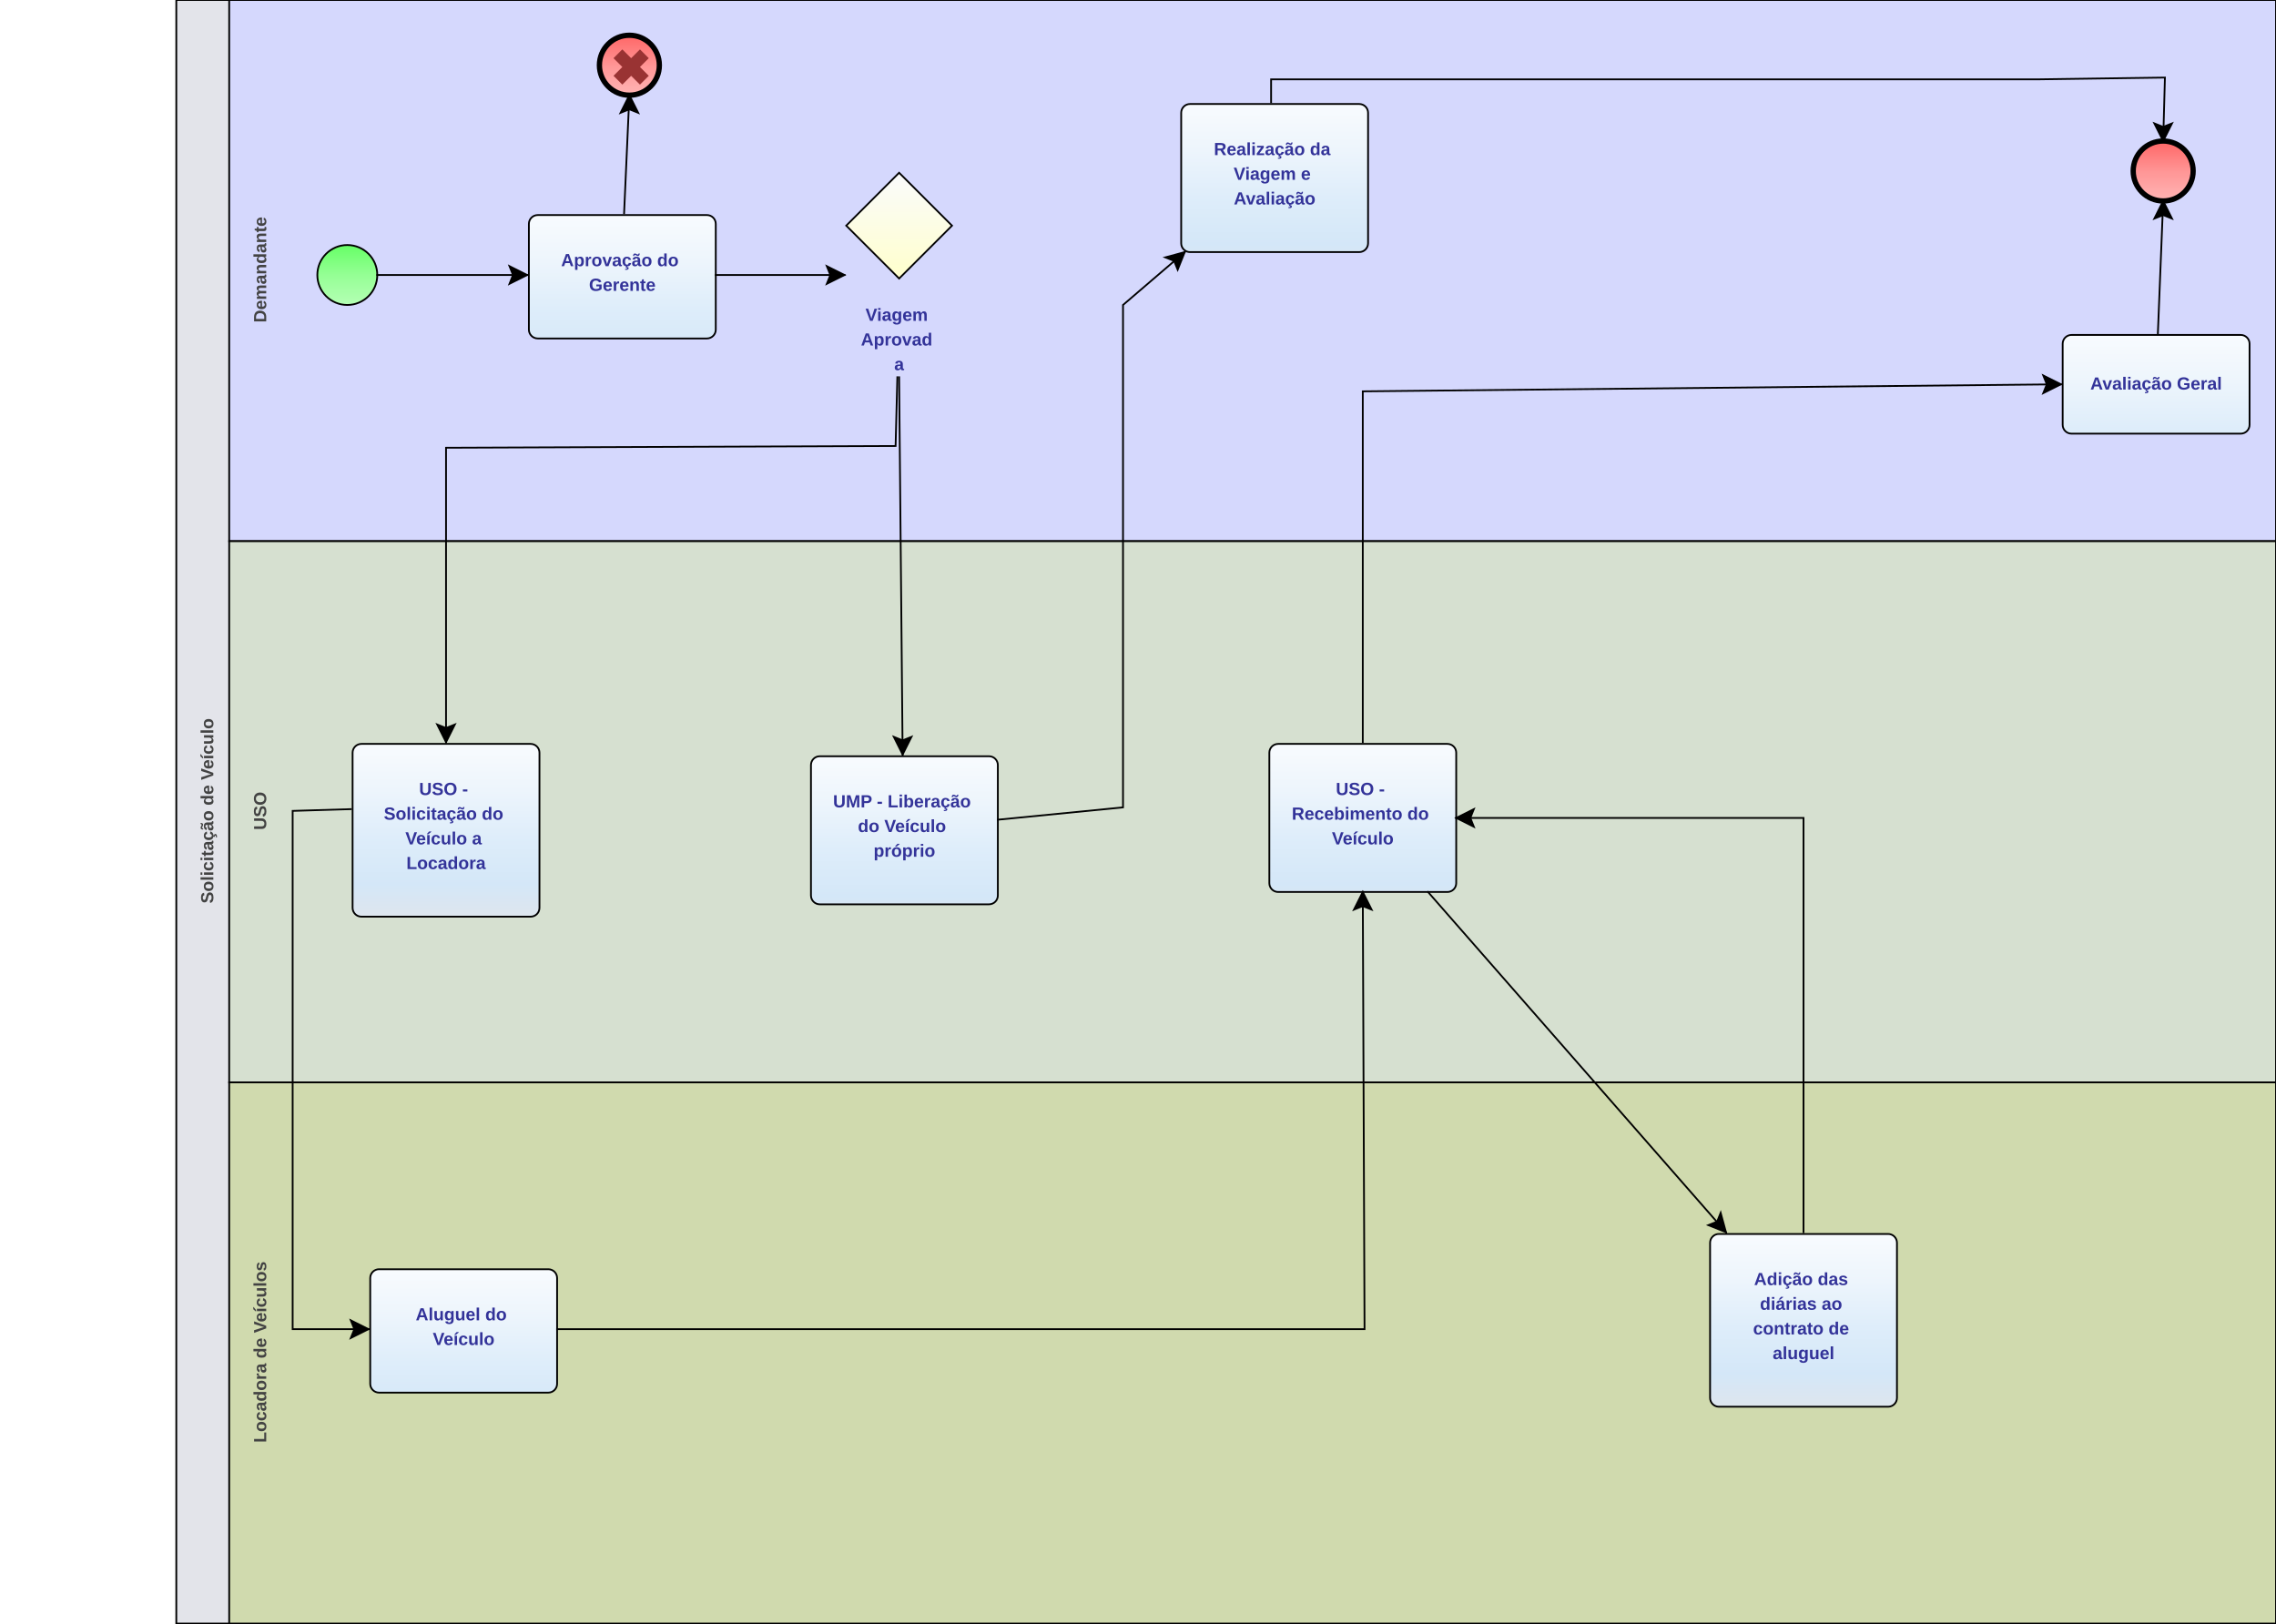
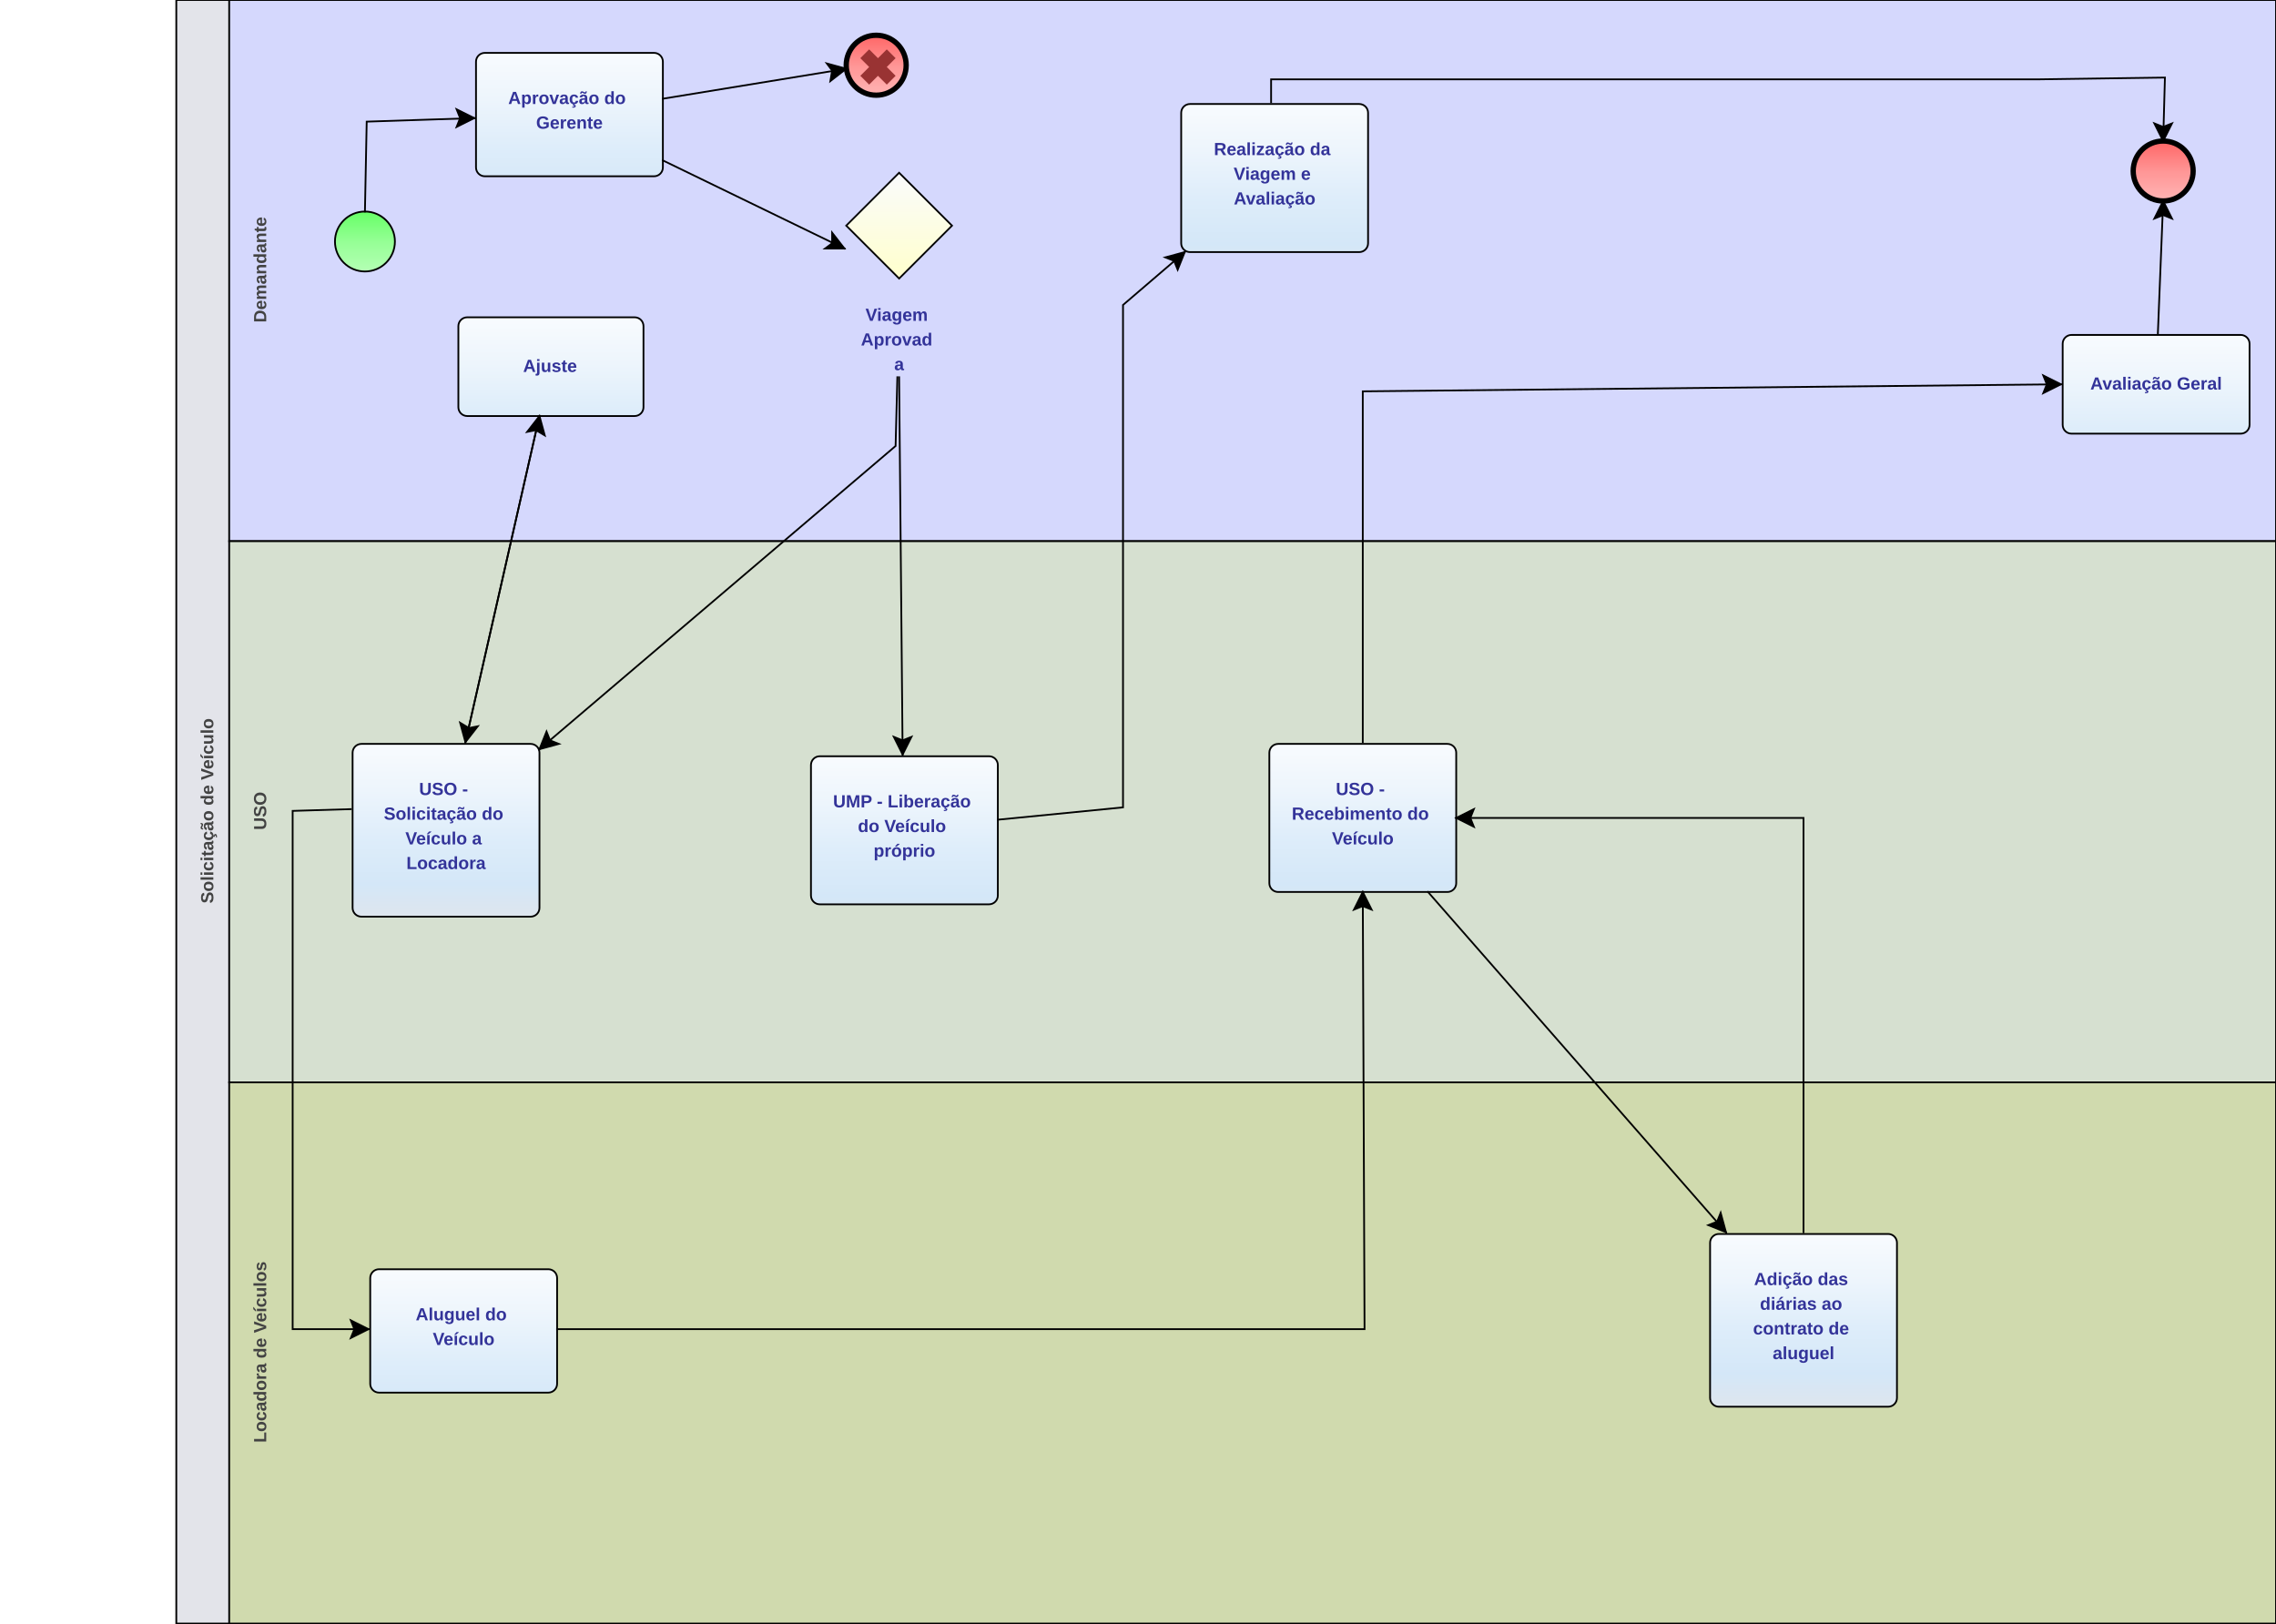
<svg xmlns="http://www.w3.org/2000/svg" xmlns:xlink="http://www.w3.org/1999/xlink" style="stroke-dasharray:none; shape-rendering:auto; font-family:'Arial'; text-rendering:auto; fill-opacity:1; color-interpolation:auto; color-rendering:auto; font-size:12; fill:black; stroke:black; image-rendering:auto; stroke-miterlimit:10; stroke-linecap:square; stroke-linejoin:miter; font-style:normal; stroke-width:1; stroke-dashoffset:0; font-weight:normal; stroke-opacity:1;" contentScriptType="text/ecmascript" preserveAspectRatio="xMidYMid meet" zoomAndPan="magnify" version="1.0" contentStyleType="text/css" xml:xlink="http://www.w3.org/1999/xlink" width="1291" height="921">
  <rect x="100" y="0" width="1191" height="921" ry="0" rx="0" style="stroke:#000000; fill:#E3E4EA" />
  <rect x="130" y="0" width="1161" height="307" ry="0" rx="0" style="stroke:#000000; fill:#D5D8FD" />
  <g componentSequence="6">
    <text x="-153" y="137" transform="rotate(270)" text-anchor="middle" style="font-weight:bold;font-size:10px;stroke:none; fill:#434343">
      <tspan dy="14" x="-153">Demandante</tspan>
    </text>
  </g>
  <rect x="130" y="307" width="1161" height="307" ry="0" rx="0" style="stroke:#000000; fill:#D6E0D0" />
  <g componentSequence="5">
    <text x="-460" y="137" transform="rotate(270)" text-anchor="middle" style="font-weight:bold;font-size:10px;stroke:none; fill:#434343">
      <tspan dy="14" x="-460">USO</tspan>
    </text>
  </g>
  <rect x="130" y="614" width="1161" height="307" ry="0" rx="0" style="stroke:#000000; fill:#D0DAAE" />
  <g componentSequence="4">
    <text x="-767" y="137" transform="rotate(270)" text-anchor="middle" style="font-weight:bold;font-size:10px;stroke:none; fill:#434343">
      <tspan dy="14" x="-767">Locadora de Veículos</tspan>
    </text>
  </g>
  <g componentSequence="3">
    <text x="-460" y="107" transform="rotate(270)" text-anchor="middle" style="font-weight:bold;font-size:10px;stroke:none; fill:#434343">
      <tspan dy="14" x="-460">Solicitação de Veículo</tspan>
    </text>
  </g>
  <g sequence="9">
-     <ellipse cx="197" cy="156" rx="17" ry="17" stroke-width="1" style="fill:url(#linearGradient66FF6696FF96B6FFB6_906899219);" stroke="336633" />
+     <ellipse cx="207" cy="137" rx="17" ry="17" stroke-width="1" style="fill:url(#linearGradient66FF6696FF96B6FFB6_505155730);" stroke="336633" />
  </g>
  <g sequence="10">
-     <rect x="300" y="122" width="106" height="70" ry="5" rx="5" style="fill:url(#linearGradientF8FBFEEDF5FCDEEDFAD4E7F8E2E5E9_952747938);" stroke="191970" />
+     <rect x="270" y="30" width="106" height="70" ry="5" rx="5" style="fill:url(#linearGradientF8FBFEEDF5FCDEEDFAD4E7F8E2E5E9_282848545);" stroke="191970" />
  </g>
  <g componentSequence="10">
-     <text x="353" y="137" text-anchor="middle" style="font-weight:bold;font-size:10px;stroke:none; fill:#333399">
-       <tspan dy="14" x="353">Aprovação do</tspan>
-       <tspan dy="14" x="353">Gerente</tspan>
+     <text x="323" y="45" text-anchor="middle" style="font-weight:bold;font-size:10px;stroke:none; fill:#333399">
+       <tspan dy="14" x="323">Aprovação do</tspan>
+       <tspan dy="14" x="323">Gerente</tspan>
    </text>
  </g>
  <g sequence="12">
-     <polygon points=" 480 128 510 98 540 128 510 158 480 128" style="fill:url(#linearGradientFAFBFCFFFFCC_1022772323);" stroke="000000" />
+     <polygon points=" 480 128 510 98 540 128 510 158 480 128" style="fill:url(#linearGradientFAFBFCFFFFCC_350518242);" stroke="000000" />
  </g>
  <g componentSequence="12">
    <text x="510" y="168" text-anchor="middle" style="font-weight:bold;font-size:10px;stroke:none; fill:#333399">
      <tspan dy="14" x="510">Viagem</tspan>
      <tspan dy="14" x="510">Aprovad</tspan>
      <tspan dy="14" x="510">a</tspan>
    </text>
  </g>
  <g sequence="14">
-     <rect x="200" y="422" width="106" height="98" ry="5" rx="5" style="fill:url(#linearGradientF8FBFEEDF5FCDEEDFAD4E7F8E2E5E9_2046086553);" stroke="191970" />
+     <rect x="200" y="422" width="106" height="98" ry="5" rx="5" style="fill:url(#linearGradientF8FBFEEDF5FCDEEDFAD4E7F8E2E5E9_1374086938);" stroke="191970" />
  </g>
  <g componentSequence="14">
    <text x="253" y="437" text-anchor="middle" style="font-weight:bold;font-size:10px;stroke:none; fill:#333399">
      <tspan dy="14" x="253">USO -</tspan>
      <tspan dy="14" x="253">Solicitação do</tspan>
      <tspan dy="14" x="253">Veículo a</tspan>
      <tspan dy="14" x="253">Locadora</tspan>
    </text>
  </g>
  <g sequence="15">
-     <rect x="460" y="429" width="106" height="84" ry="5" rx="5" style="fill:url(#linearGradientF8FBFEEDF5FCDEEDFAD4E7F8E2E5E9_1044710147);" stroke="191970" />
+     <rect x="460" y="429" width="106" height="84" ry="5" rx="5" style="fill:url(#linearGradientF8FBFEEDF5FCDEEDFAD4E7F8E2E5E9_796976436);" stroke="191970" />
  </g>
  <g componentSequence="15">
    <text x="513" y="444" text-anchor="middle" style="font-weight:bold;font-size:10px;stroke:none; fill:#333399">
      <tspan dy="14" x="513">UMP - Liberação</tspan>
      <tspan dy="14" x="513">do Veículo</tspan>
      <tspan dy="14" x="513">próprio</tspan>
    </text>
  </g>
  <g sequence="16">
-     <rect x="210" y="720" width="106" height="70" ry="5" rx="5" style="fill:url(#linearGradientF8FBFEEDF5FCDEEDFAD4E7F8E2E5E9_1221015486);" stroke="191970" />
+     <rect x="210" y="720" width="106" height="70" ry="5" rx="5" style="fill:url(#linearGradientF8FBFEEDF5FCDEEDFAD4E7F8E2E5E9_1618851584);" stroke="191970" />
  </g>
  <g componentSequence="16">
    <text x="263" y="735" text-anchor="middle" style="font-weight:bold;font-size:10px;stroke:none; fill:#333399">
      <tspan dy="14" x="263">Aluguel do</tspan>
      <tspan dy="14" x="263">Veículo</tspan>
    </text>
  </g>
  <g sequence="17">
-     <ellipse cx="1227" cy="97" rx="17" ry="17" stroke-width="3" style="fill:url(#linearGradientFF6666FF9696FFB6B6_1184671641);" stroke="993333" />
+     <ellipse cx="1227" cy="97" rx="17" ry="17" stroke-width="3" style="fill:url(#linearGradientFF6666FF9696FFB6B6_1475472262);" stroke="993333" />
  </g>
  <g sequence="23">
-     <rect x="670" y="59" width="106" height="84" ry="5" rx="5" style="fill:url(#linearGradientF8FBFEEDF5FCDEEDFAD4E7F8E2E5E9_433795798);" stroke="191970" />
+     <rect x="670" y="59" width="106" height="84" ry="5" rx="5" style="fill:url(#linearGradientF8FBFEEDF5FCDEEDFAD4E7F8E2E5E9_835262549);" stroke="191970" />
  </g>
  <g componentSequence="23">
    <text x="723" y="74" text-anchor="middle" style="font-weight:bold;font-size:10px;stroke:none; fill:#333399">
      <tspan dy="14" x="723">Realização da</tspan>
      <tspan dy="14" x="723">Viagem e</tspan>
      <tspan dy="14" x="723">Avaliação</tspan>
    </text>
  </g>
  <g sequence="24">
-     <rect x="1170" y="190" width="106" height="56" ry="5" rx="5" style="fill:url(#linearGradientF8FBFEEDF5FCDEEDFAD4E7F8E2E5E9_252733429);" stroke="191970" />
+     <rect x="1170" y="190" width="106" height="56" ry="5" rx="5" style="fill:url(#linearGradientF8FBFEEDF5FCDEEDFAD4E7F8E2E5E9_424210973);" stroke="191970" />
  </g>
  <g componentSequence="24">
    <text x="1223" y="207" text-anchor="middle" style="font-weight:bold;font-size:10px;stroke:none; fill:#333399">
      <tspan dy="14" x="1223">Avaliação Geral</tspan>
    </text>
  </g>
  <g sequence="31">
-     <ellipse cx="357" cy="37" rx="17" ry="17" stroke-width="3" style="fill:url(#linearGradientFF6666FF9696FFB6B6_2124143470);" stroke="993333" />
+     <ellipse cx="497" cy="37" rx="17" ry="17" stroke-width="3" style="fill:url(#linearGradientFF6666FF9696FFB6B6_335577987);" stroke="993333" />
  </g>
  <g sequence="31">
-     <polygon points=" 348 33 353 28 358 33 363 28 368 33 363 38 368 43 363 48 358 43 353 48 348 43 353 38" style="stroke:none; fill:#993333" />
+     <polygon points=" 488 33 493 28 498 33 503 28 508 33 503 38 508 43 503 48 498 43 493 48 488 43 493 38" style="stroke:none; fill:#993333" />
  </g>
  <g sequence="36">
-     <rect x="720" y="422" width="106" height="84" ry="5" rx="5" style="fill:url(#linearGradientF8FBFEEDF5FCDEEDFAD4E7F8E2E5E9_1570245451);" stroke="191970" />
+     <rect x="720" y="422" width="106" height="84" ry="5" rx="5" style="fill:url(#linearGradientF8FBFEEDF5FCDEEDFAD4E7F8E2E5E9_1291183966);" stroke="191970" />
  </g>
  <g componentSequence="36">
    <text x="773" y="437" text-anchor="middle" style="font-weight:bold;font-size:10px;stroke:none; fill:#333399">
      <tspan dy="14" x="773">USO -</tspan>
      <tspan dy="14" x="773">Recebimento do</tspan>
      <tspan dy="14" x="773">Veículo</tspan>
    </text>
  </g>
  <g sequence="44">
-     <rect x="970" y="700" width="106" height="98" ry="5" rx="5" style="fill:url(#linearGradientF8FBFEEDF5FCDEEDFAD4E7F8E2E5E9_496357292);" stroke="191970" />
+     <rect x="970" y="700" width="106" height="98" ry="5" rx="5" style="fill:url(#linearGradientF8FBFEEDF5FCDEEDFAD4E7F8E2E5E9_898057509);" stroke="191970" />
  </g>
  <g componentSequence="44">
    <text x="1023" y="715" text-anchor="middle" style="font-weight:bold;font-size:10px;stroke:none; fill:#333399">
      <tspan dy="14" x="1023">Adição das</tspan>
      <tspan dy="14" x="1023">diárias ao</tspan>
      <tspan dy="14" x="1023">contrato de</tspan>
      <tspan dy="14" x="1023">aluguel</tspan>
    </text>
  </g>
+   <g sequence="66">
+     <rect x="260" y="180" width="105" height="56" ry="5" rx="5" style="fill:url(#linearGradientF8FBFEEDF5FCDEEDFAD4E7F8E2E5E9_1795264914);" stroke="191970" />
+   </g>
+   <g componentSequence="66">
+     <text x="312" y="197" text-anchor="middle" style="font-weight:bold;font-size:10px;stroke:none; fill:#333399">
+       <tspan dy="14" x="312">Ajuste</tspan>
+     </text>
+   </g>
  <g componentSequence="22">
    <text x="176" y="612" style="font-size:10px;font-weight:none;stroke:none; fill:#333399" text-anchor="left" />
  </g>
  <g componentSequence="27">
-     <text x="453" y="156" style="font-size:10px;font-weight:none;stroke:none; fill:#333399" text-anchor="left" />
+     <text x="438" y="116" style="font-size:10px;font-weight:none;stroke:none; fill:#333399" text-anchor="left" />
  </g>
  <g componentSequence="29">
    <text x="996" y="45" style="font-size:10px;font-weight:none;stroke:none; fill:#333399" text-anchor="left" />
  </g>
  <g componentSequence="41">
    <text x="1235" y="152" style="font-size:10px;font-weight:none;stroke:none; fill:#333399" text-anchor="left" />
  </g>
  <g componentSequence="48">
-     <text x="267" y="156" style="font-size:10px;font-weight:none;stroke:none; fill:#333399" text-anchor="left" />
+     <text x="224" y="69" style="font-size:10px;font-weight:none;stroke:none; fill:#333399" text-anchor="left" />
  </g>
  <g componentSequence="49">
-     <text x="365" y="88" style="font-size:10px;font-weight:none;stroke:none; fill:#333399" text-anchor="left" />
+     <text x="438" y="48" style="font-size:10px;font-weight:none;stroke:none; fill:#333399" text-anchor="left" />
  </g>
  <g componentSequence="50">
-     <text x="327" y="254" style="font-size:10px;font-weight:none;stroke:none; fill:#333399" text-anchor="left" />
+     <text x="432" y="326" style="font-size:10px;font-weight:none;stroke:none; fill:#333399" text-anchor="left" />
  </g>
  <g componentSequence="51">
    <text x="521" y="321" style="font-size:10px;font-weight:none;stroke:none; fill:#333399" text-anchor="left" />
  </g>
  <g componentSequence="52">
    <text x="647" y="328" style="font-size:10px;font-weight:none;stroke:none; fill:#333399" text-anchor="left" />
  </g>
  <g componentSequence="62">
    <text x="679" y="754" style="font-size:10px;font-weight:none;stroke:none; fill:#333399" text-anchor="left" />
  </g>
  <g componentSequence="63">
    <text x="882" y="221" style="font-size:10px;font-weight:none;stroke:none; fill:#333399" text-anchor="left" />
  </g>
  <g componentSequence="64">
    <text x="905" y="603" style="font-size:10px;font-weight:none;stroke:none; fill:#333399" text-anchor="left" />
  </g>
+   <g componentSequence="67">
+     <text x="295" y="329" style="font-size:10px;font-weight:none;stroke:none; fill:#333399" text-anchor="left" />
+   </g>
+   <g componentSequence="68">
+     <text x="295" y="329" style="font-size:10px;font-weight:none;stroke:none; fill:#333399" text-anchor="left" />
+   </g>
  <g componentSequence="65">
    <text x="1033" y="483" style="font-size:10px;font-weight:none;stroke:none; fill:#333399" text-anchor="left" />
  </g>
-   <path style="fill:none; stroke:#000000;stroke-width:1" d="M214.0 156.0 L299.0 156.0" />
-   <polygon style="fill:#000000; stroke:#000000;" points=" 289 151 299 156 289 161 291 156" />
-   <path style="fill:none; stroke:#000000;stroke-width:1" d="M406.0 156.0 L479.0 156.0" />
-   <polygon style="fill:#000000; stroke:#000000;" points=" 469 151 479 156 469 161 471 156" />
-   <path style="fill:none; stroke:#000000;stroke-width:1" d="M354.0 121.0 L357.0 54.0" />
-   <polygon style="fill:#000000; stroke:#000000;" points=" 352 64 357 54 362 64 357 62" />
-   <path style="fill:none; stroke:#000000;stroke-width:1" d="M509.0 214.0 L508.0 253.0 L253.0 254.0 L253.0 421.0" />
-   <polygon style="fill:#000000; stroke:#000000;" points=" 258 411 253 421 248 411 253 413" />
+   <path style="fill:none; stroke:#000000;stroke-width:1" d="M207.0 120.0 L208.0 69.0 L269.0 67.0" />
+   <polygon style="fill:#000000; stroke:#000000;" points=" 259 62 269 67 259 72 261 67" />
+   <path style="fill:none; stroke:#000000;stroke-width:1" d="M376.0 91.0 L479.0 141.0" />
+   <polygon style="fill:#000000; stroke:#000000;" points=" 472 132 479 141 468 141 472 138" />
+   <path style="fill:none; stroke:#000000;stroke-width:1" d="M376.0 56.0 L480.0 39.0" />
+   <polygon style="fill:#000000; stroke:#000000;" points=" 469 36 480 39 471 46 472 40" />
+   <path style="fill:none; stroke:#000000;stroke-width:1" d="M509.0 214.0 L508.0 253.0 L306.0 425.0" />
+   <polygon style="fill:#000000; stroke:#000000;" points=" 317 422 306 425 310 415 312 420" />
  <path style="fill:none; stroke:#000000;stroke-width:1" d="M510.0 214.0 L512.0 428.0" />
  <polygon style="fill:#000000; stroke:#000000;" points=" 517 418 512 428 507 418 512 420" />
  <path style="fill:none; stroke:#000000;stroke-width:1" d="M199.0 459.0 L199.0 459.0 L166.0 460.0 L166.0 754.0 L209.0 754.0" />
  <polygon style="fill:#000000; stroke:#000000;" points=" 199 749 209 754 199 759 201 754" />
  <path style="fill:none; stroke:#000000;stroke-width:1" d="M566.0 465.0 L637.0 458.0 L637.0 173.0 L672.0 143.0" />
  <polygon style="fill:#000000; stroke:#000000;" points=" 661 146 672 143 668 153 666 148" />
  <path style="fill:none; stroke:#000000;stroke-width:1" d="M316.0 754.0 L774.0 754.0 L773.0 506.0" />
  <polygon style="fill:#000000; stroke:#000000;" points=" 768 516 773 506 778 516 773 514" />
  <path style="fill:none; stroke:#000000;stroke-width:1" d="M721.0 58.0 L721.0 45.0 L781.0 45.0 L911.0 45.0 L1157.0 45.0 L1228.0 44.0 L1227.0 80.0" />
  <polygon style="fill:#000000; stroke:#000000;" points=" 1232 70 1227 80 1222 70 1227 72" />
  <path style="fill:none; stroke:#000000;stroke-width:1" d="M1224.0 189.0 L1227.0 114.0" />
  <polygon style="fill:#000000; stroke:#000000;" points=" 1222 124 1227 114 1232 124 1227 122" />
  <path style="fill:none; stroke:#000000;stroke-width:1" d="M773.0 421.0 L773.0 222.0 L1169.0 218.0" />
  <polygon style="fill:#000000; stroke:#000000;" points=" 1159 213 1169 218 1159 223 1161 218" />
  <path style="fill:none; stroke:#000000;stroke-width:1" d="M810.0 506.0 L979.0 699.0" />
  <polygon style="fill:#000000; stroke:#000000;" points=" 976 688 979 699 969 695 974 693" />
  <path style="fill:none; stroke:#000000;stroke-width:1" d="M1023.0 699.0 L1023.0 464.0 L826.0 464.0" />
  <polygon style="fill:#000000; stroke:#000000;" points=" 836 469 826 464 836 459 834 464" />
+   <path style="fill:none; stroke:#000000;stroke-width:1" d="M264.0 421.0 L306.0 236.0" />
+   <polygon style="fill:#000000; stroke:#000000;" points=" 299 245 306 236 309 247 304 244" />
+   <path style="fill:none; stroke:#000000;stroke-width:1" d="M306.0 236.0 L264.0 421.0" />
+   <polygon style="fill:#000000; stroke:#000000;" points=" 271 412 264 421 261 410 266 413" />
  <defs>
-     <linearGradient xlink:href="#linearGradient66FF6696FF96B6FFB6" id="linearGradient66FF6696FF96B6FFB6_906899219" x1="0" y1="139.0" x2="0" y2="174.0" gradientUnits="userSpaceOnUse" xlink:type="simple" xlink:actuate="onLoad" xlink:show="other" />
+     <linearGradient xlink:href="#linearGradient66FF6696FF96B6FFB6" id="linearGradient66FF6696FF96B6FFB6_505155730" x1="0" y1="120.0" x2="0" y2="155.0" gradientUnits="userSpaceOnUse" xlink:type="simple" xlink:actuate="onLoad" xlink:show="other" />
    <linearGradient id="linearGradient66FF6696FF96B6FFB6">
      <stop style="stop-color:#66FF66;stop-opacity:1;" offset="0.0" id="stop66FF66" />
      <stop style="stop-color:#96FF96;stop-opacity:1;" offset="0.5" id="stop96FF96" />
      <stop style="stop-color:#B6FFB6;stop-opacity:1;" offset="1.0" id="stopB6FFB6" />
    </linearGradient>
-     <linearGradient xlink:href="#linearGradientF8FBFEEDF5FCDEEDFAD4E7F8E2E5E9" id="linearGradientF8FBFEEDF5FCDEEDFAD4E7F8E2E5E9_952747938" x1="0" y1="122.0" x2="0" y2="228.0" gradientUnits="userSpaceOnUse" xlink:type="simple" xlink:actuate="onLoad" xlink:show="other" />
+     <linearGradient xlink:href="#linearGradientF8FBFEEDF5FCDEEDFAD4E7F8E2E5E9" id="linearGradientF8FBFEEDF5FCDEEDFAD4E7F8E2E5E9_282848545" x1="0" y1="30.0" x2="0" y2="136.0" gradientUnits="userSpaceOnUse" xlink:type="simple" xlink:actuate="onLoad" xlink:show="other" />
    <linearGradient id="linearGradientF8FBFEEDF5FCDEEDFAD4E7F8E2E5E9">
      <stop style="stop-color:#F8FBFE;stop-opacity:1;" offset="0.0" id="stopF8FBFE" />
      <stop style="stop-color:#EDF5FC;stop-opacity:1;" offset="0.25" id="stopEDF5FC" />
      <stop style="stop-color:#DEEDFA;stop-opacity:1;" offset="0.5" id="stopDEEDFA" />
      <stop style="stop-color:#D4E7F8;stop-opacity:1;" offset="0.75" id="stopD4E7F8" />
      <stop style="stop-color:#E2E5E9;stop-opacity:1;" offset="1.0" id="stopE2E5E9" />
    </linearGradient>
-     <linearGradient xlink:href="#linearGradientFAFBFCFFFFCC" id="linearGradientFAFBFCFFFFCC_1022772323" x1="0" y1="98.0" x2="0" y2="158.0" gradientUnits="userSpaceOnUse" xlink:type="simple" xlink:actuate="onLoad" xlink:show="other" />
+     <linearGradient xlink:href="#linearGradientFAFBFCFFFFCC" id="linearGradientFAFBFCFFFFCC_350518242" x1="0" y1="98.0" x2="0" y2="158.0" gradientUnits="userSpaceOnUse" xlink:type="simple" xlink:actuate="onLoad" xlink:show="other" />
    <linearGradient id="linearGradientFAFBFCFFFFCC">
      <stop style="stop-color:#FAFBFC;stop-opacity:1;" offset="0.0" id="stopFAFBFC" />
      <stop style="stop-color:#FFFFCC;stop-opacity:1;" offset="1.0" id="stopFFFFCC" />
    </linearGradient>
-     <linearGradient xlink:href="#linearGradientF8FBFEEDF5FCDEEDFAD4E7F8E2E5E9" id="linearGradientF8FBFEEDF5FCDEEDFAD4E7F8E2E5E9_2046086553" x1="0" y1="422.0" x2="0" y2="528.0" gradientUnits="userSpaceOnUse" xlink:type="simple" xlink:actuate="onLoad" xlink:show="other" />
-     <linearGradient xlink:href="#linearGradientF8FBFEEDF5FCDEEDFAD4E7F8E2E5E9" id="linearGradientF8FBFEEDF5FCDEEDFAD4E7F8E2E5E9_1044710147" x1="0" y1="429.0" x2="0" y2="535.0" gradientUnits="userSpaceOnUse" xlink:type="simple" xlink:actuate="onLoad" xlink:show="other" />
-     <linearGradient xlink:href="#linearGradientF8FBFEEDF5FCDEEDFAD4E7F8E2E5E9" id="linearGradientF8FBFEEDF5FCDEEDFAD4E7F8E2E5E9_1221015486" x1="0" y1="720.0" x2="0" y2="826.0" gradientUnits="userSpaceOnUse" xlink:type="simple" xlink:actuate="onLoad" xlink:show="other" />
-     <linearGradient xlink:href="#linearGradientFF6666FF9696FFB6B6" id="linearGradientFF6666FF9696FFB6B6_1184671641" x1="0" y1="80.0" x2="0" y2="115.0" gradientUnits="userSpaceOnUse" xlink:type="simple" xlink:actuate="onLoad" xlink:show="other" />
+     <linearGradient xlink:href="#linearGradientF8FBFEEDF5FCDEEDFAD4E7F8E2E5E9" id="linearGradientF8FBFEEDF5FCDEEDFAD4E7F8E2E5E9_1374086938" x1="0" y1="422.0" x2="0" y2="528.0" gradientUnits="userSpaceOnUse" xlink:type="simple" xlink:actuate="onLoad" xlink:show="other" />
+     <linearGradient xlink:href="#linearGradientF8FBFEEDF5FCDEEDFAD4E7F8E2E5E9" id="linearGradientF8FBFEEDF5FCDEEDFAD4E7F8E2E5E9_796976436" x1="0" y1="429.0" x2="0" y2="535.0" gradientUnits="userSpaceOnUse" xlink:type="simple" xlink:actuate="onLoad" xlink:show="other" />
+     <linearGradient xlink:href="#linearGradientF8FBFEEDF5FCDEEDFAD4E7F8E2E5E9" id="linearGradientF8FBFEEDF5FCDEEDFAD4E7F8E2E5E9_1618851584" x1="0" y1="720.0" x2="0" y2="826.0" gradientUnits="userSpaceOnUse" xlink:type="simple" xlink:actuate="onLoad" xlink:show="other" />
+     <linearGradient xlink:href="#linearGradientFF6666FF9696FFB6B6" id="linearGradientFF6666FF9696FFB6B6_1475472262" x1="0" y1="80.0" x2="0" y2="115.0" gradientUnits="userSpaceOnUse" xlink:type="simple" xlink:actuate="onLoad" xlink:show="other" />
    <linearGradient id="linearGradientFF6666FF9696FFB6B6">
      <stop style="stop-color:#FF6666;stop-opacity:1;" offset="0.0" id="stopFF6666" />
      <stop style="stop-color:#FF9696;stop-opacity:1;" offset="0.5" id="stopFF9696" />
      <stop style="stop-color:#FFB6B6;stop-opacity:1;" offset="1.0" id="stopFFB6B6" />
    </linearGradient>
-     <linearGradient xlink:href="#linearGradientF8FBFEEDF5FCDEEDFAD4E7F8E2E5E9" id="linearGradientF8FBFEEDF5FCDEEDFAD4E7F8E2E5E9_433795798" x1="0" y1="59.0" x2="0" y2="165.0" gradientUnits="userSpaceOnUse" xlink:type="simple" xlink:actuate="onLoad" xlink:show="other" />
-     <linearGradient xlink:href="#linearGradientF8FBFEEDF5FCDEEDFAD4E7F8E2E5E9" id="linearGradientF8FBFEEDF5FCDEEDFAD4E7F8E2E5E9_252733429" x1="0" y1="190.0" x2="0" y2="296.0" gradientUnits="userSpaceOnUse" xlink:type="simple" xlink:actuate="onLoad" xlink:show="other" />
-     <linearGradient xlink:href="#linearGradientFF6666FF9696FFB6B6" id="linearGradientFF6666FF9696FFB6B6_2124143470" x1="0" y1="20.0" x2="0" y2="55.0" gradientUnits="userSpaceOnUse" xlink:type="simple" xlink:actuate="onLoad" xlink:show="other" />
-     <linearGradient xlink:href="#linearGradientF8FBFEEDF5FCDEEDFAD4E7F8E2E5E9" id="linearGradientF8FBFEEDF5FCDEEDFAD4E7F8E2E5E9_1570245451" x1="0" y1="422.0" x2="0" y2="528.0" gradientUnits="userSpaceOnUse" xlink:type="simple" xlink:actuate="onLoad" xlink:show="other" />
-     <linearGradient xlink:href="#linearGradientF8FBFEEDF5FCDEEDFAD4E7F8E2E5E9" id="linearGradientF8FBFEEDF5FCDEEDFAD4E7F8E2E5E9_496357292" x1="0" y1="700.0" x2="0" y2="806.0" gradientUnits="userSpaceOnUse" xlink:type="simple" xlink:actuate="onLoad" xlink:show="other" />
+     <linearGradient xlink:href="#linearGradientF8FBFEEDF5FCDEEDFAD4E7F8E2E5E9" id="linearGradientF8FBFEEDF5FCDEEDFAD4E7F8E2E5E9_835262549" x1="0" y1="59.0" x2="0" y2="165.0" gradientUnits="userSpaceOnUse" xlink:type="simple" xlink:actuate="onLoad" xlink:show="other" />
+     <linearGradient xlink:href="#linearGradientF8FBFEEDF5FCDEEDFAD4E7F8E2E5E9" id="linearGradientF8FBFEEDF5FCDEEDFAD4E7F8E2E5E9_424210973" x1="0" y1="190.0" x2="0" y2="296.0" gradientUnits="userSpaceOnUse" xlink:type="simple" xlink:actuate="onLoad" xlink:show="other" />
+     <linearGradient xlink:href="#linearGradientFF6666FF9696FFB6B6" id="linearGradientFF6666FF9696FFB6B6_335577987" x1="0" y1="20.0" x2="0" y2="55.0" gradientUnits="userSpaceOnUse" xlink:type="simple" xlink:actuate="onLoad" xlink:show="other" />
+     <linearGradient xlink:href="#linearGradientF8FBFEEDF5FCDEEDFAD4E7F8E2E5E9" id="linearGradientF8FBFEEDF5FCDEEDFAD4E7F8E2E5E9_1291183966" x1="0" y1="422.0" x2="0" y2="528.0" gradientUnits="userSpaceOnUse" xlink:type="simple" xlink:actuate="onLoad" xlink:show="other" />
+     <linearGradient xlink:href="#linearGradientF8FBFEEDF5FCDEEDFAD4E7F8E2E5E9" id="linearGradientF8FBFEEDF5FCDEEDFAD4E7F8E2E5E9_898057509" x1="0" y1="700.0" x2="0" y2="806.0" gradientUnits="userSpaceOnUse" xlink:type="simple" xlink:actuate="onLoad" xlink:show="other" />
+     <linearGradient xlink:href="#linearGradientF8FBFEEDF5FCDEEDFAD4E7F8E2E5E9" id="linearGradientF8FBFEEDF5FCDEEDFAD4E7F8E2E5E9_1795264914" x1="0" y1="180.0" x2="0" y2="285.0" gradientUnits="userSpaceOnUse" xlink:type="simple" xlink:actuate="onLoad" xlink:show="other" />
  </defs>
</svg>
